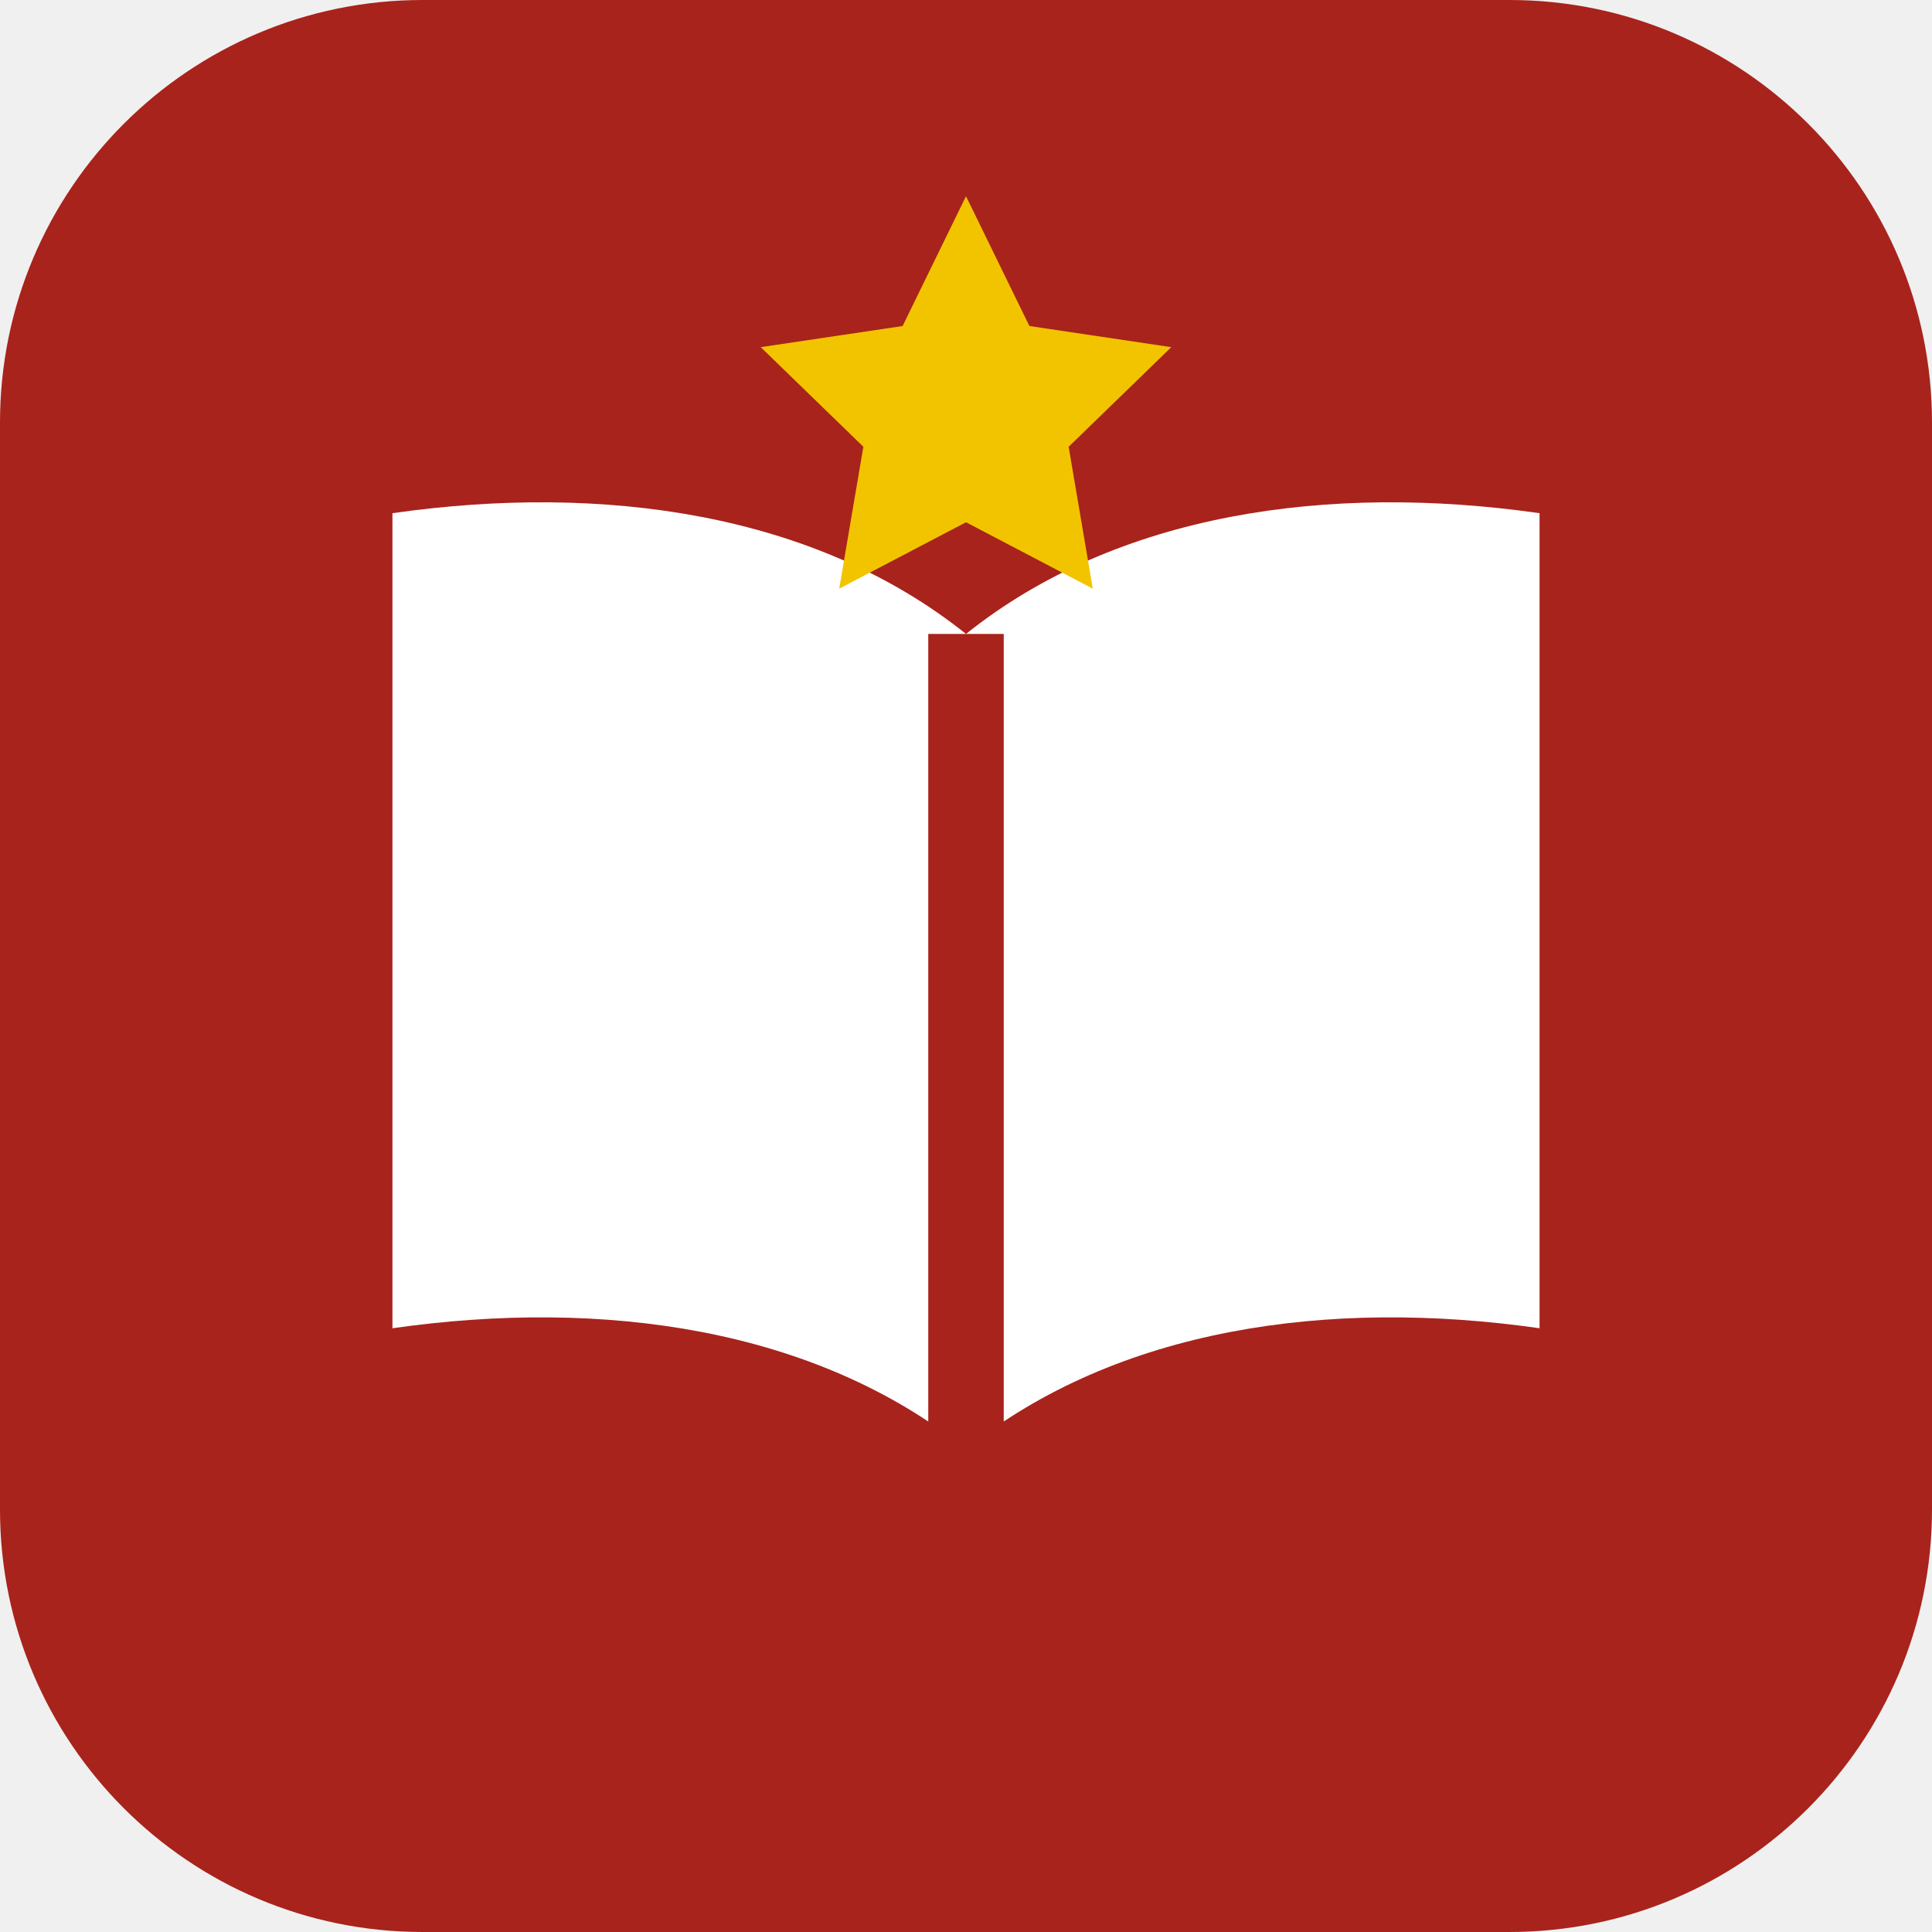
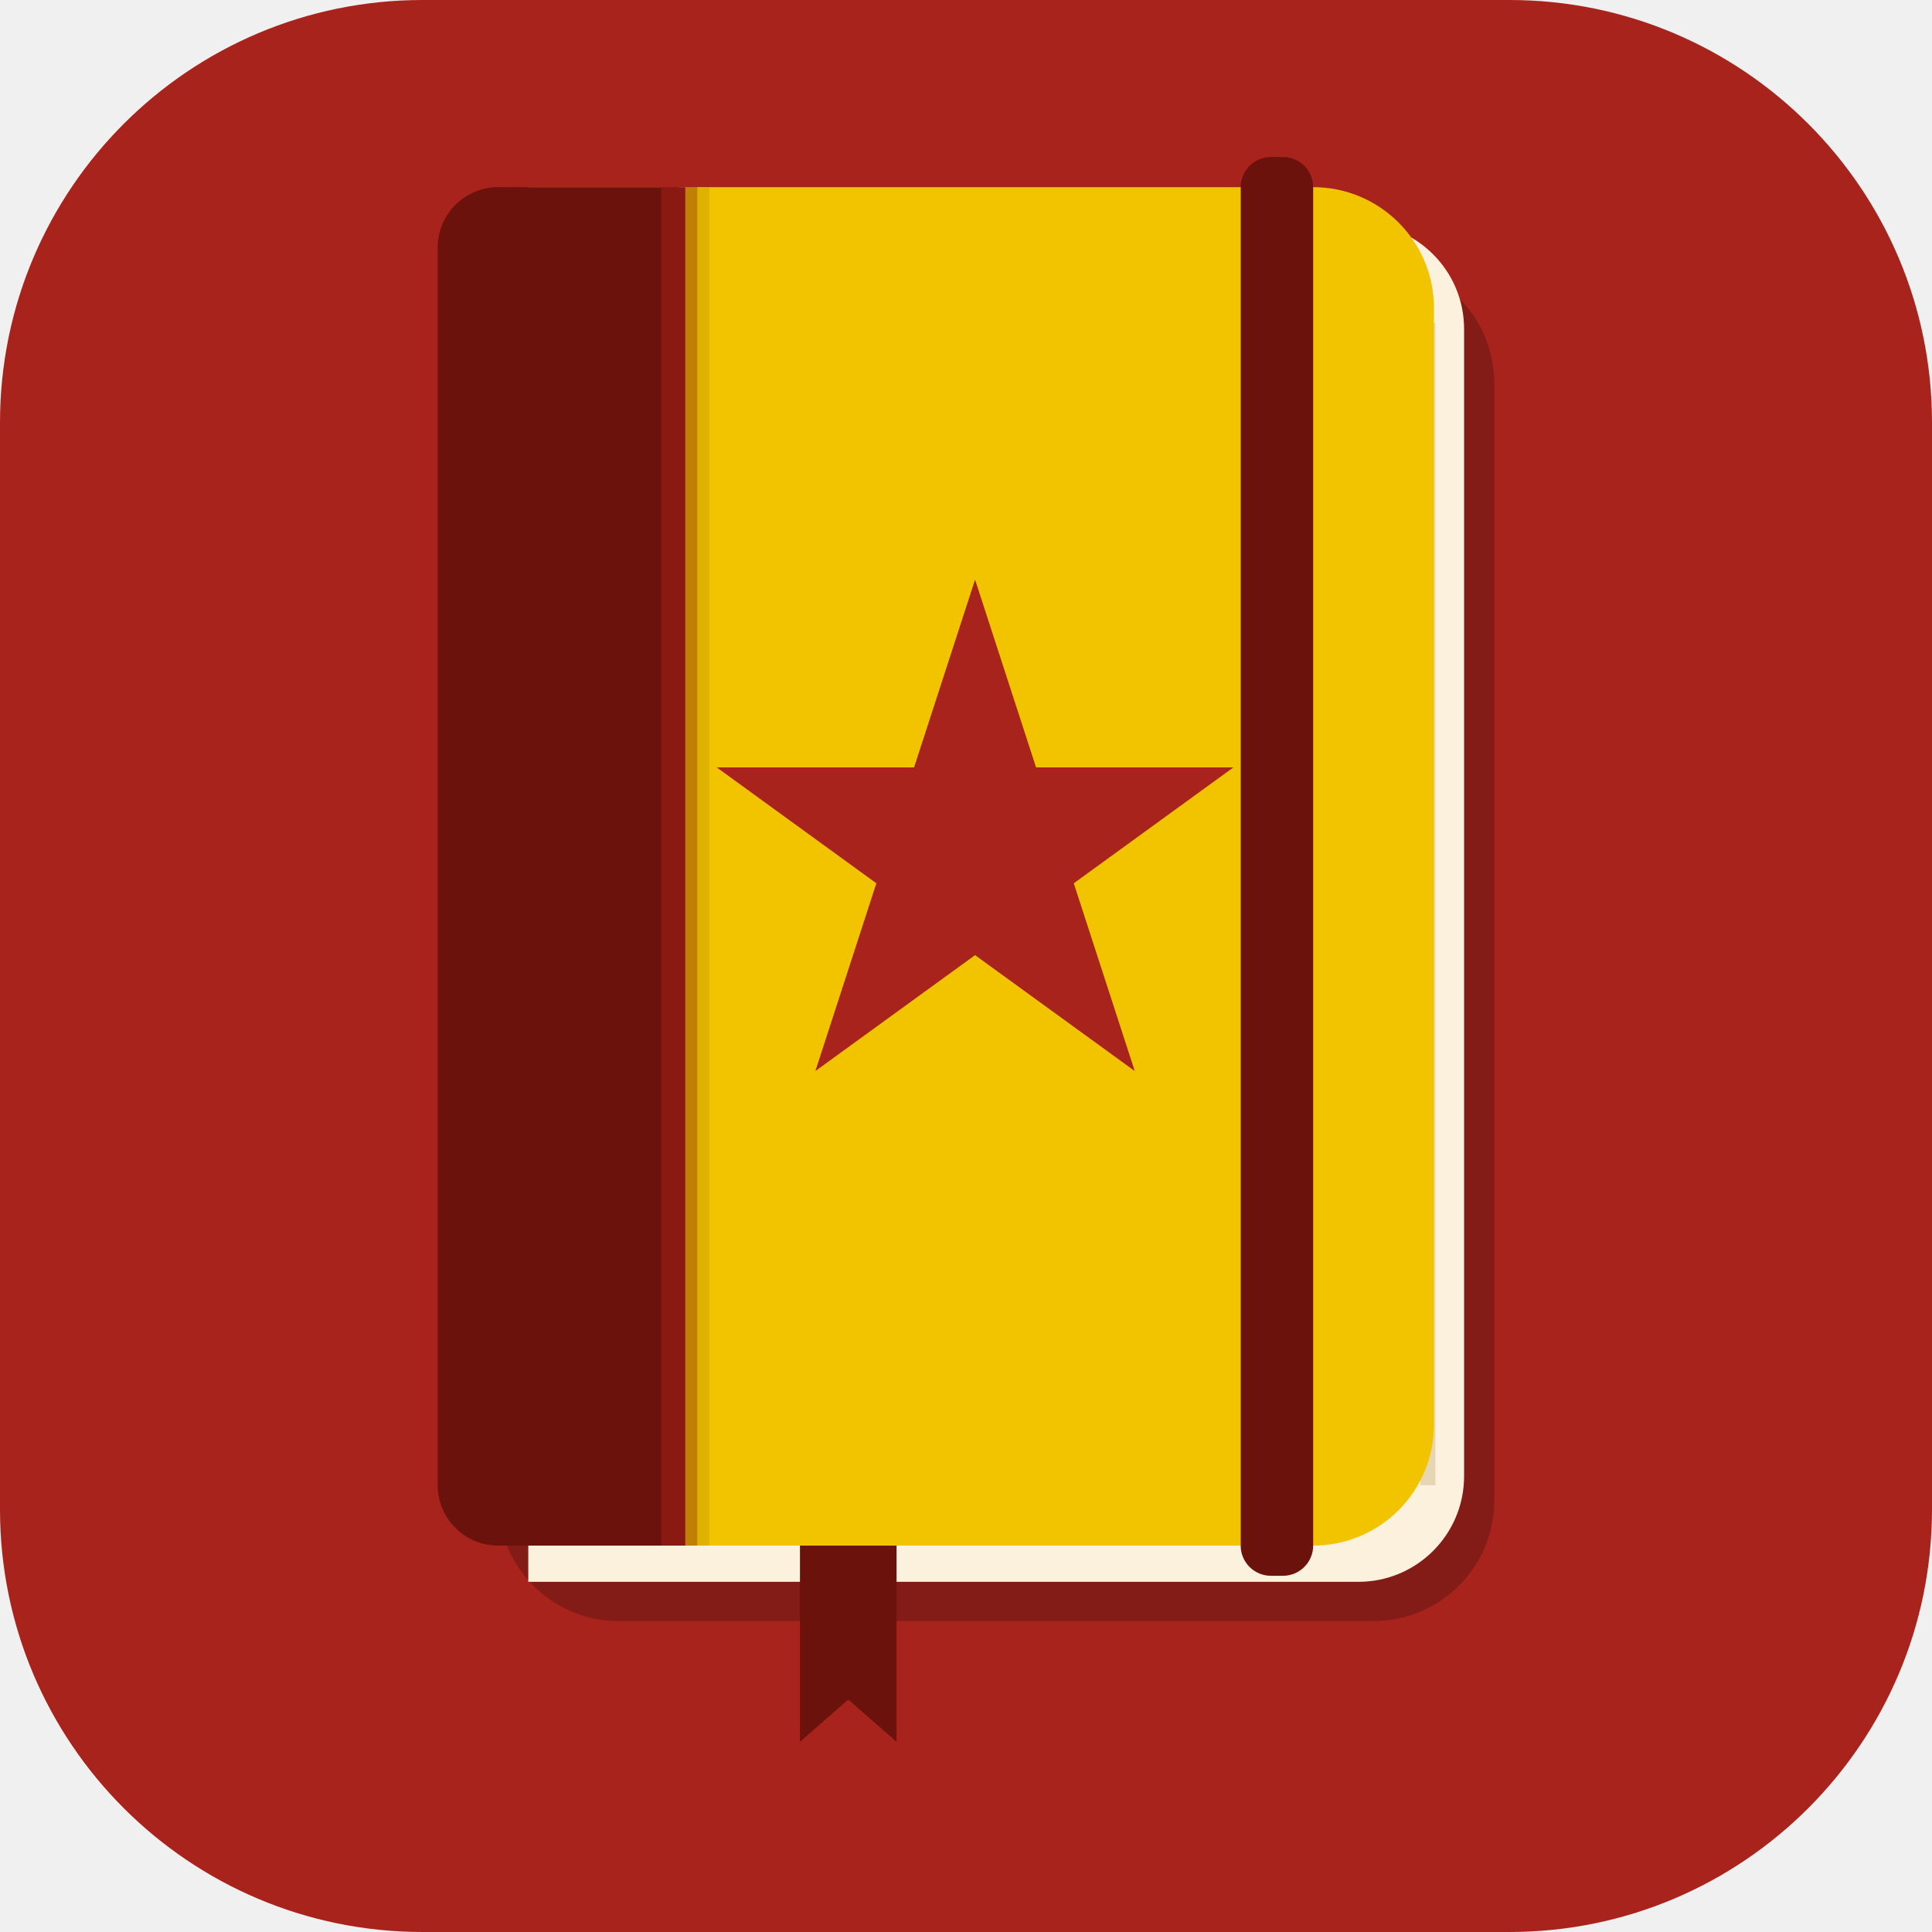
<svg xmlns="http://www.w3.org/2000/svg" viewBox="0 0 64 64">
  <rect width="64" height="64" rx="14" fill="#a8231c" />
-   <path d="M32 21c-5-4-12-5-19-4v27c7-1 14 0 19 4 5-4 12-5 19-4V17c-7-1-14 0-19 4z" fill="#fff" />
-   <path d="M32 21v27" stroke="#a8231c" stroke-width="2.5" />
-   <path d="M32 6.5l2.1 4.3 4.7.7-3.4 3.3.8 4.7L32 17.3l-4.2 2.2.8-4.7-3.4-3.3 4.7-.7z" fill="#f2c400" />
+   <g transform="translate(-0.5 -1.8)">
+     <rect x="17" y="10.5" width="33" height="45" rx="4" fill="#000" opacity=".22" />
+     <path d="M18 9.2H45.5a3.5 3.5 0 0 1 3.5 3.5V50.7a3.5 3.5 0 0 1-3.5 3.5H18z" fill="#fbf1dc" />
+     <path d="M46.8 12V51.5M47.8 12.5V51" stroke="#e6d6b4" stroke-width=".5" />
+     <path d="M18 8H44a4 4 0 0 1 4 4V49a4 4 0 0 1-4 4H18z" fill="#f2c400" />
+     <path d="M17 8H23V53H17a2 2 0 0 1-2-2V10a2 2 0 0 1 2-2z" fill="#6b120d" />
+     <path d="M23 8V53" stroke="#8a1912" stroke-width="1.2" />
+     <path d="M23.6 8V53" stroke="#d9ab00" stroke-width=".8" opacity=".7" />
+     <path d="M32.80,21.00 L34.82,27.22 L41.36,27.22 L36.07,31.06 L38.09,37.28 L32.80,33.44 L27.51,37.28 L29.53,31.06 L24.24,27.22 L30.78,27.22Z" fill="#a8231c" />
+     <rect x="41.6" y="7" width="2.4" height="47" rx="1" fill="#6b120d" />
+     <path d="M27 53v6.5l1.6-1.4 1.6 1.4V53z" fill="#6b120d" />
+   </g>
</svg>
